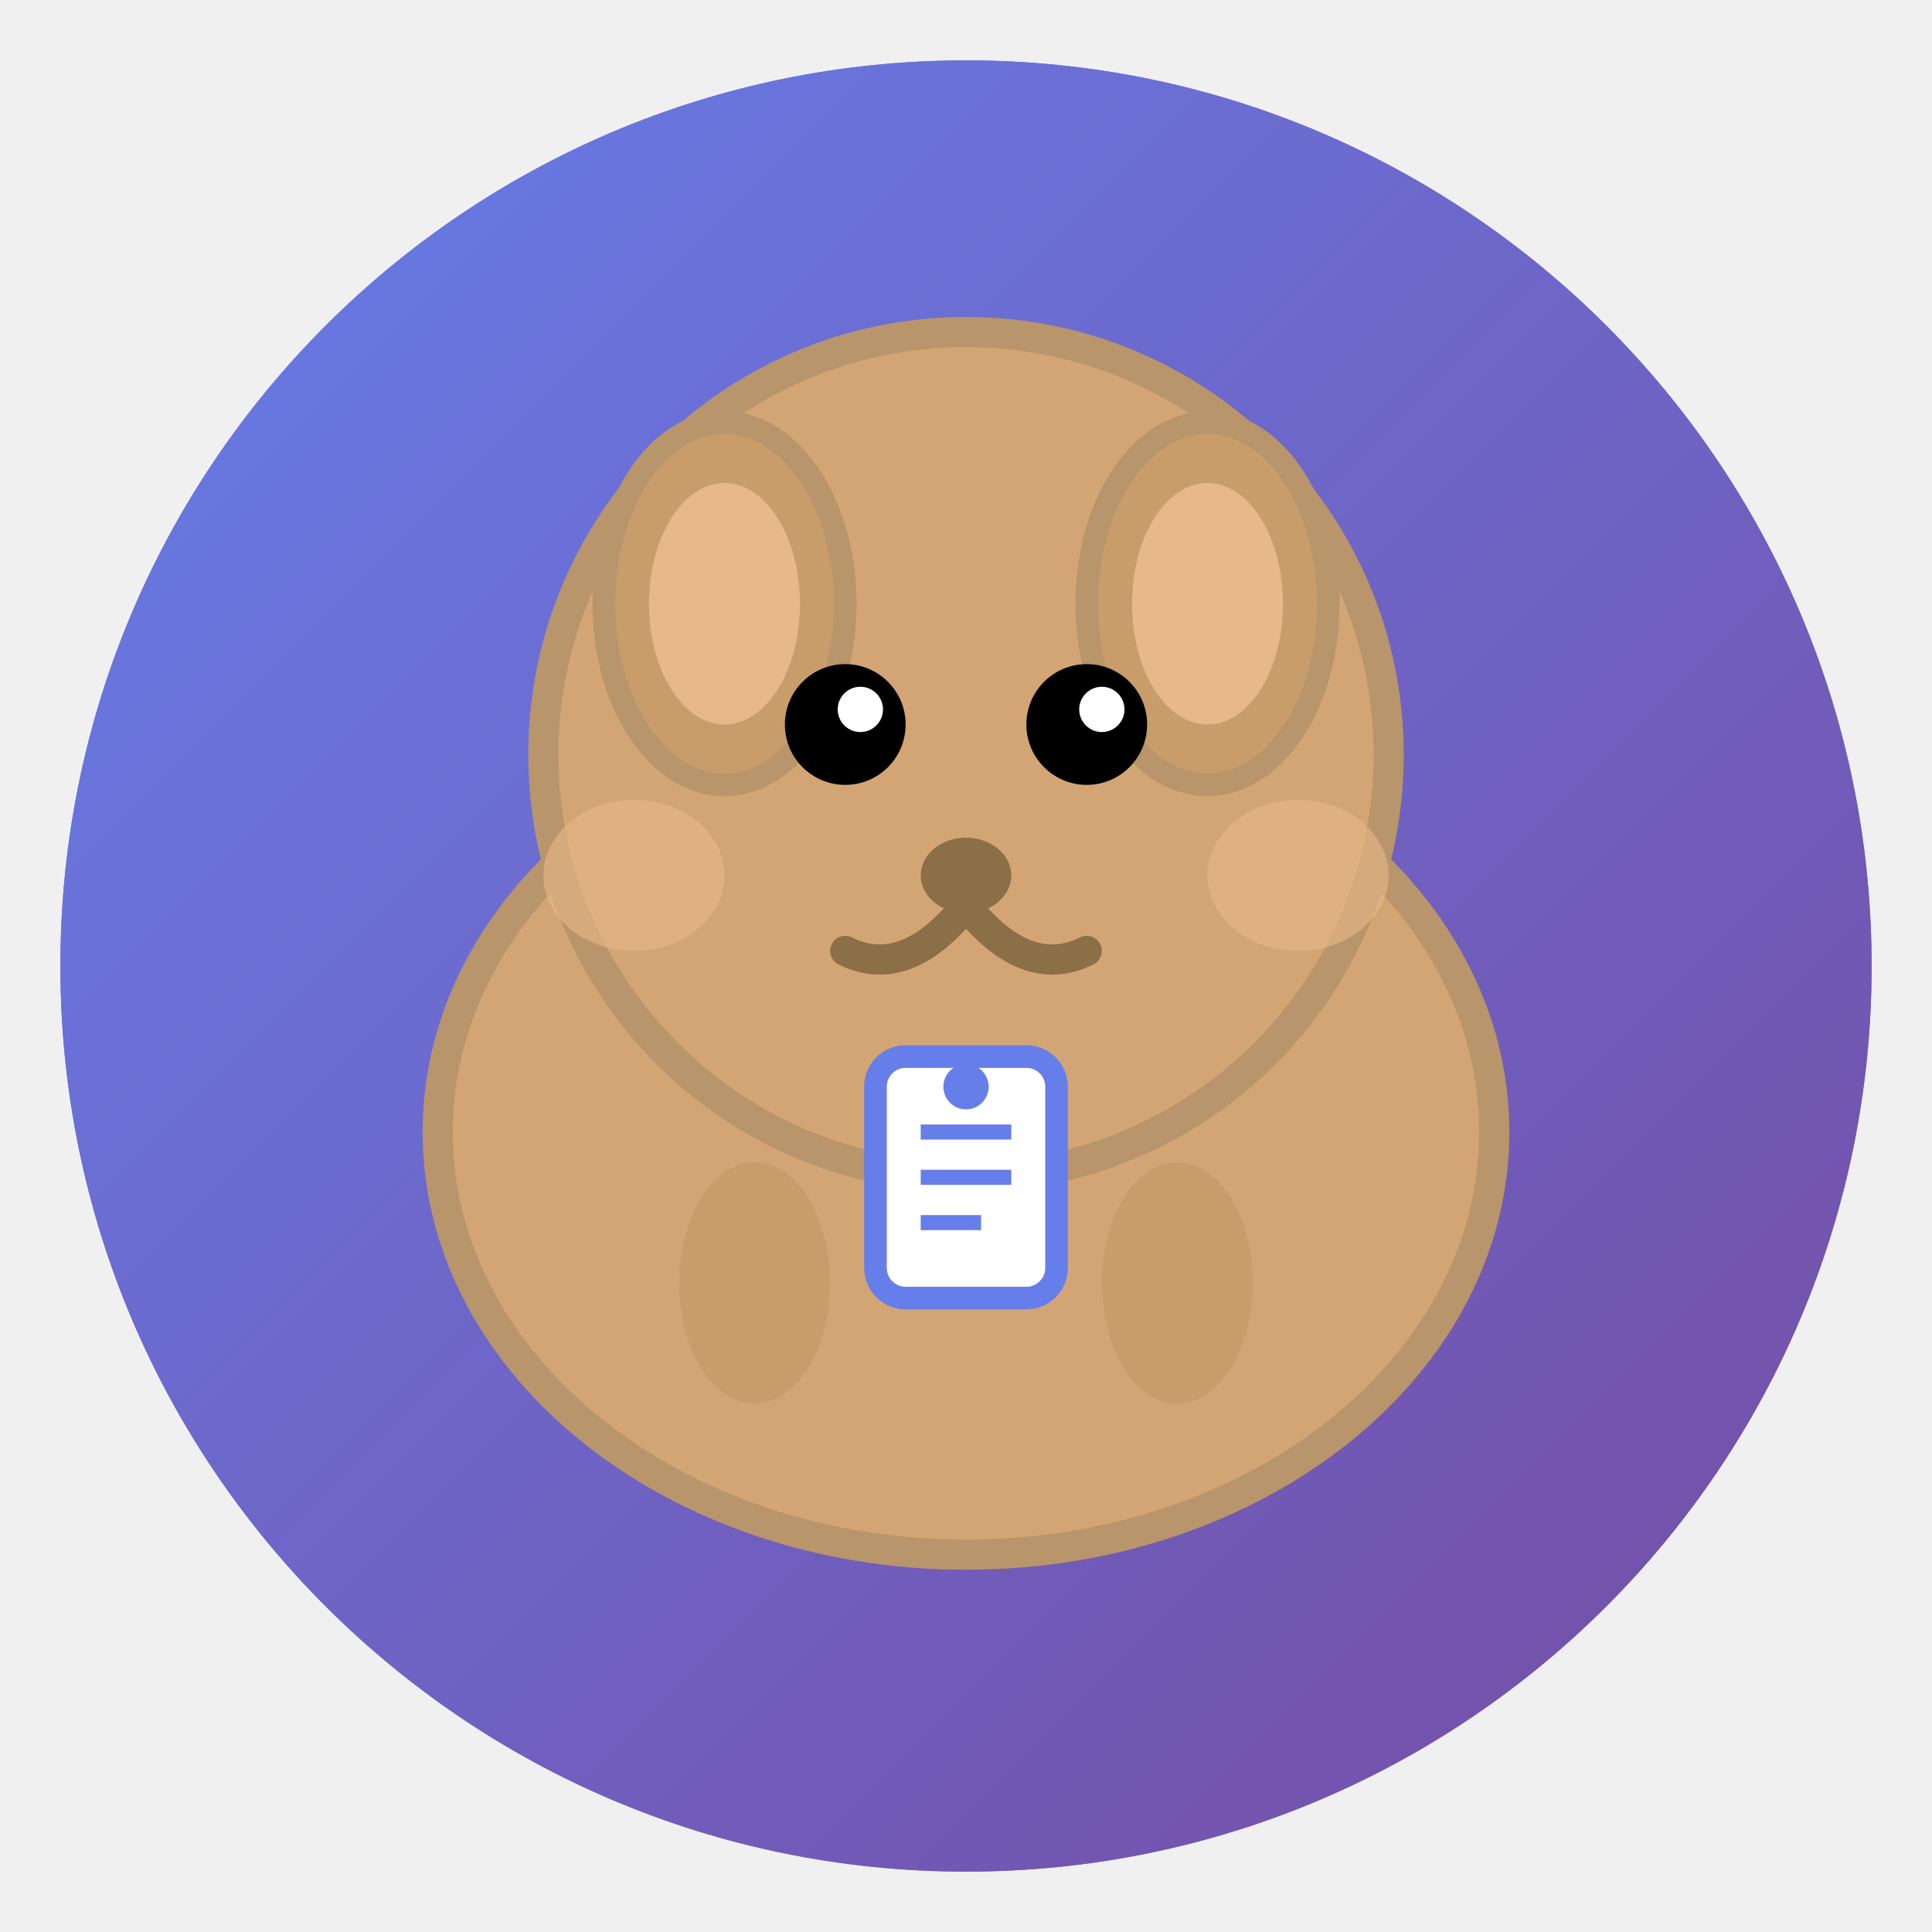
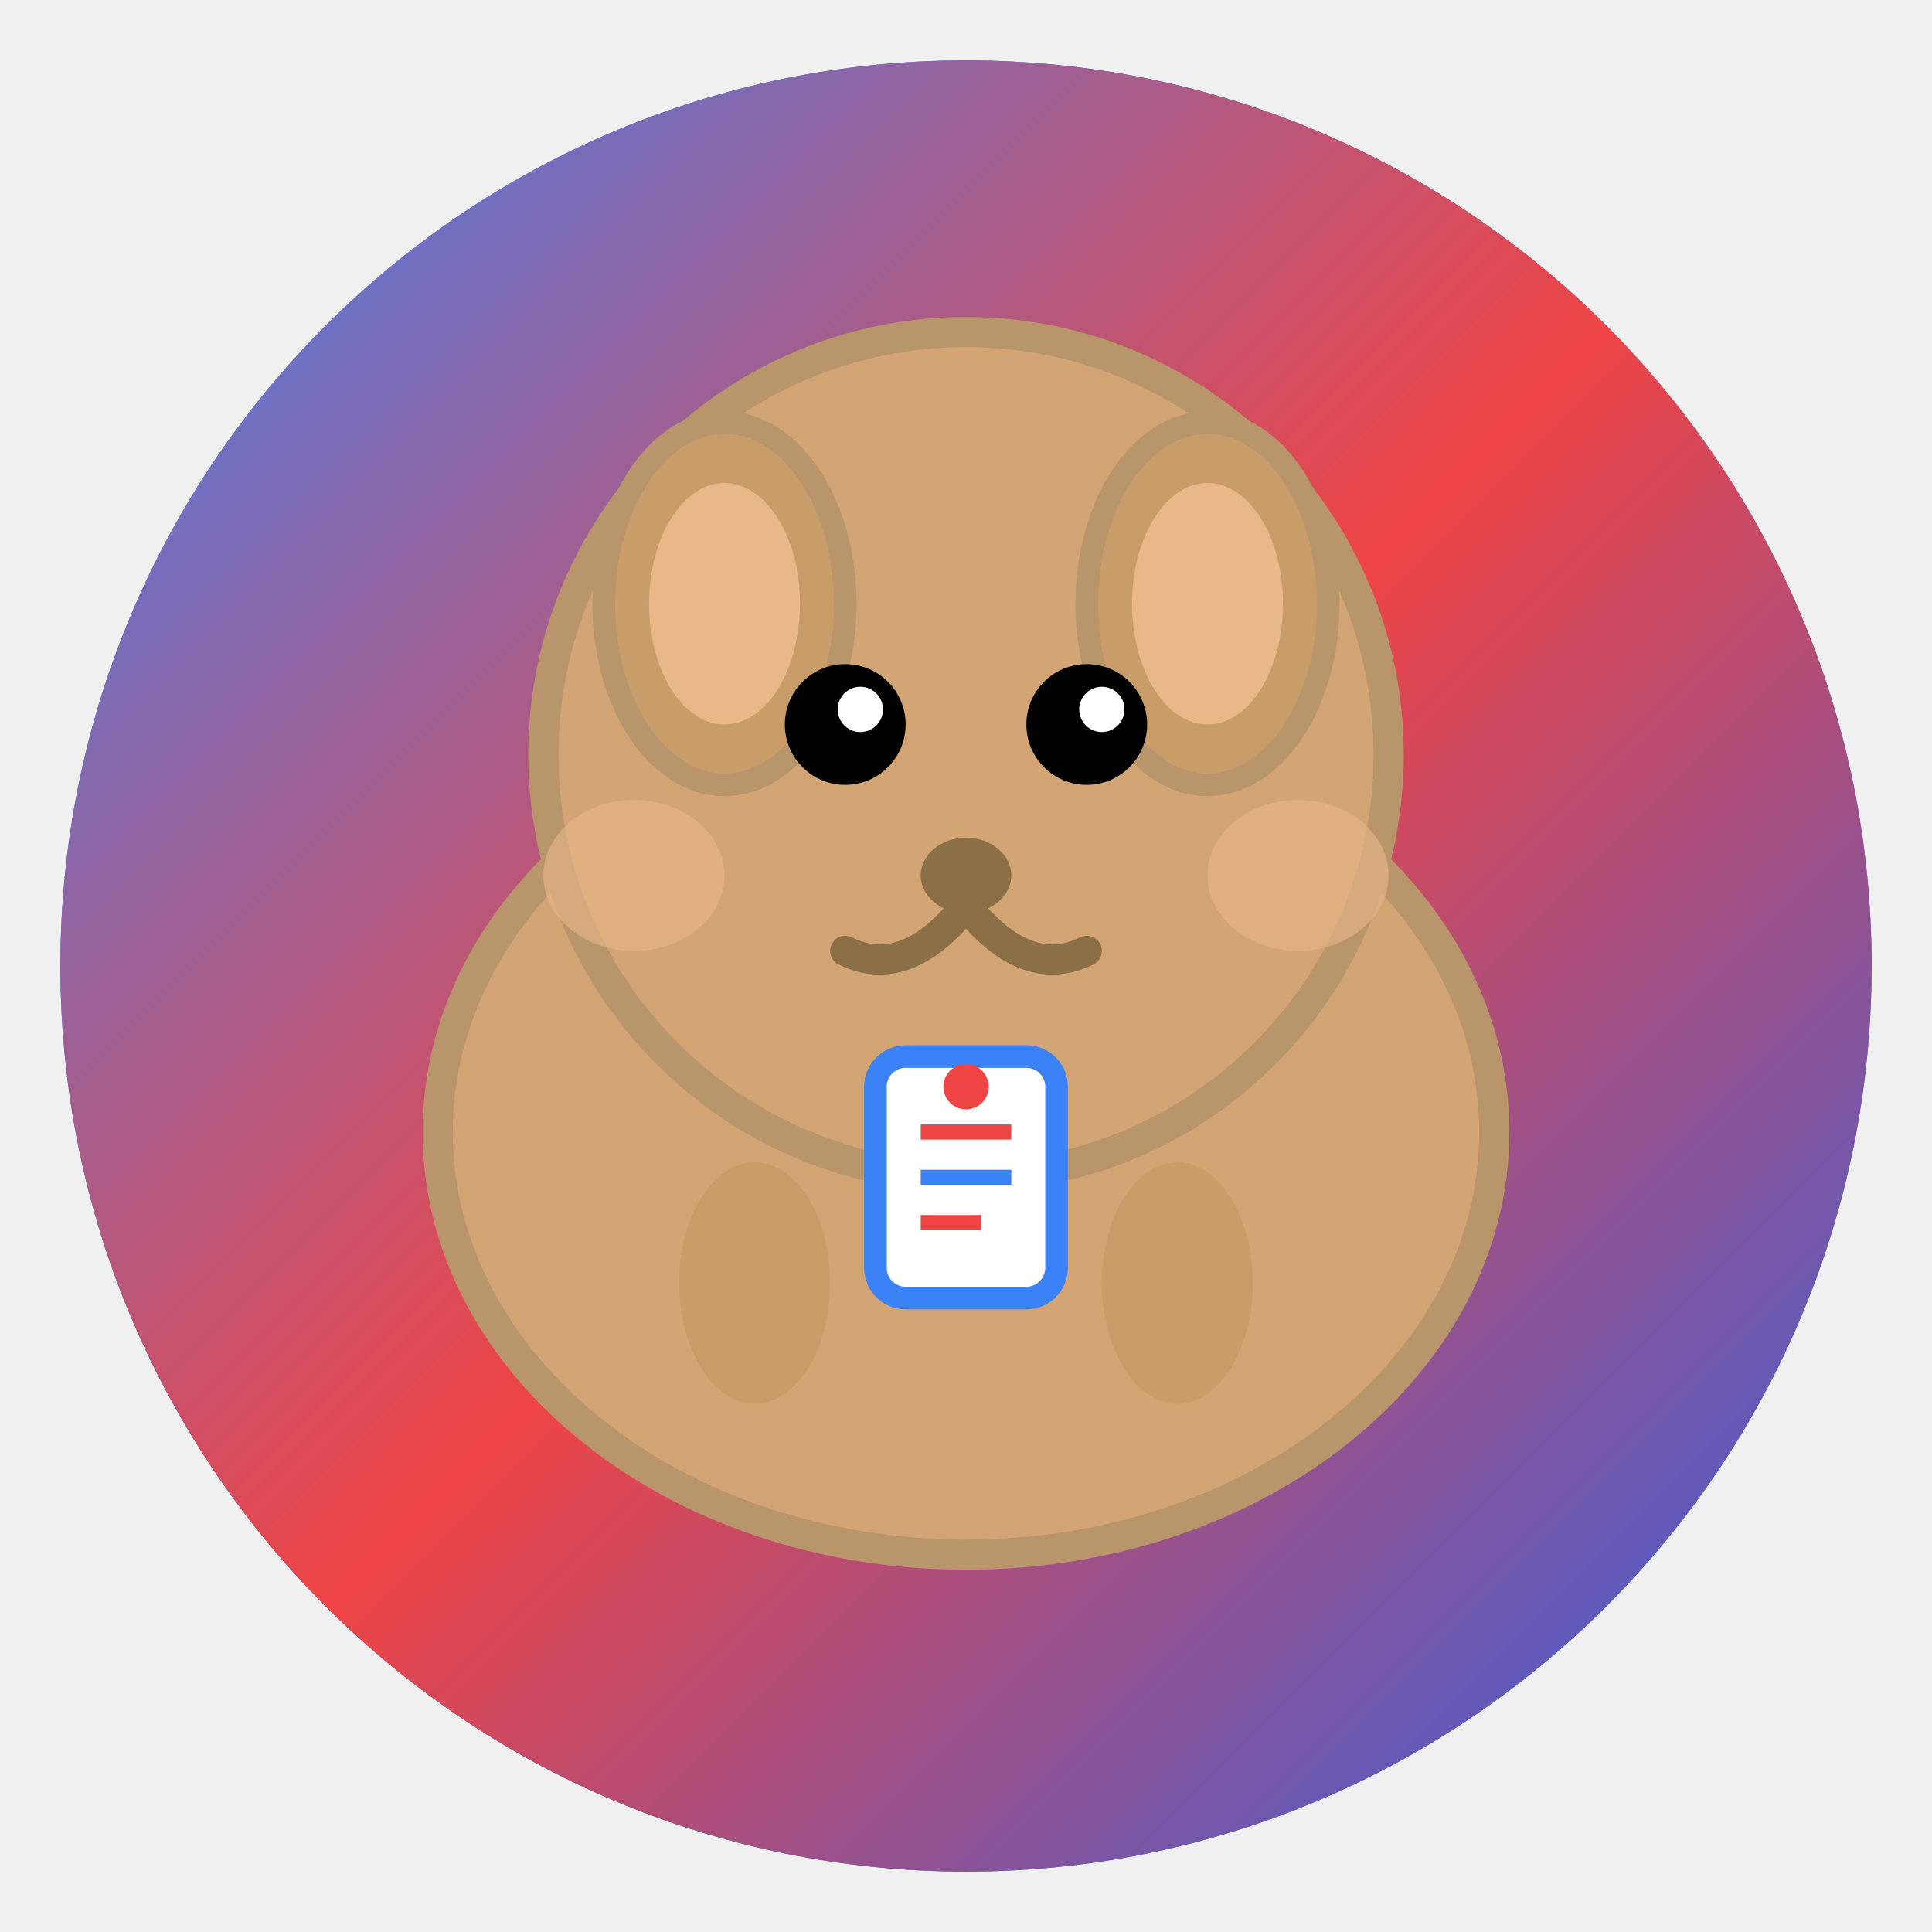
<svg xmlns="http://www.w3.org/2000/svg" viewBox="0 0 128 128" width="128" height="128">
-   <circle cx="64" cy="64" r="60" fill="#667eea" />
+   <circle cx="64" cy="64" r="60" fill="#3b82f6" />
  <circle cx="64" cy="64" r="60" fill="url(#gradient)" />
  <defs>
    <linearGradient id="gradient" x1="0%" y1="0%" x2="100%" y2="100%">
-       <stop offset="0%" style="stop-color:#667eea;stop-opacity:1" />
-       <stop offset="100%" style="stop-color:#764ba2;stop-opacity:1" />
+       <stop offset="0%" style="stop-color:#3b82f6;stop-opacity:1" />
+       <stop offset="50%" style="stop-color:#ef4444;stop-opacity:1" />
+       <stop offset="100%" style="stop-color:#2563eb;stop-opacity:1" />
    </linearGradient>
  </defs>
  <ellipse cx="64" cy="75" rx="35" ry="28" fill="#D4A574" stroke="#B8956A" stroke-width="2" />
  <circle cx="64" cy="50" r="28" fill="#D4A574" stroke="#B8956A" stroke-width="2" />
  <ellipse cx="48" cy="40" rx="8" ry="12" fill="#C99D6A" stroke="#B8956A" stroke-width="1.5" />
  <ellipse cx="48" cy="40" rx="5" ry="8" fill="#E8B888" />
  <ellipse cx="80" cy="40" rx="8" ry="12" fill="#C99D6A" stroke="#B8956A" stroke-width="1.5" />
  <ellipse cx="80" cy="40" rx="5" ry="8" fill="#E8B888" />
  <circle cx="56" cy="48" r="4" fill="#000" />
  <circle cx="57" cy="47" r="1.5" fill="#fff" />
  <circle cx="72" cy="48" r="4" fill="#000" />
  <circle cx="73" cy="47" r="1.5" fill="#fff" />
  <ellipse cx="64" cy="58" rx="3" ry="2.5" fill="#8B6F47" />
  <path d="M 64 60 Q 60 65 56 63" stroke="#8B6F47" stroke-width="2" fill="none" stroke-linecap="round" />
  <path d="M 64 60 Q 68 65 72 63" stroke="#8B6F47" stroke-width="2" fill="none" stroke-linecap="round" />
  <ellipse cx="42" cy="58" rx="6" ry="5" fill="#E8B888" opacity="0.6" />
  <ellipse cx="86" cy="58" rx="6" ry="5" fill="#E8B888" opacity="0.6" />
  <ellipse cx="50" cy="85" rx="5" ry="8" fill="#C99D6A" />
  <ellipse cx="78" cy="85" rx="5" ry="8" fill="#C99D6A" />
-   <rect x="58" y="70" width="12" height="16" rx="2" fill="#fff" stroke="#667eea" stroke-width="1.5" />
-   <line x1="61" y1="75" x2="67" y2="75" stroke="#667eea" stroke-width="1" />
-   <line x1="61" y1="78" x2="67" y2="78" stroke="#667eea" stroke-width="1" />
-   <line x1="61" y1="81" x2="65" y2="81" stroke="#667eea" stroke-width="1" />
-   <circle cx="64" cy="72" r="1.5" fill="#667eea" />
+   <rect x="58" y="70" width="12" height="16" rx="2" fill="#fff" stroke="#3b82f6" stroke-width="1.5" />
+   <line x1="61" y1="75" x2="67" y2="75" stroke="#ef4444" stroke-width="1" />
+   <line x1="61" y1="78" x2="67" y2="78" stroke="#3b82f6" stroke-width="1" />
+   <line x1="61" y1="81" x2="65" y2="81" stroke="#ef4444" stroke-width="1" />
+   <circle cx="64" cy="72" r="1.5" fill="#ef4444" />
</svg>
